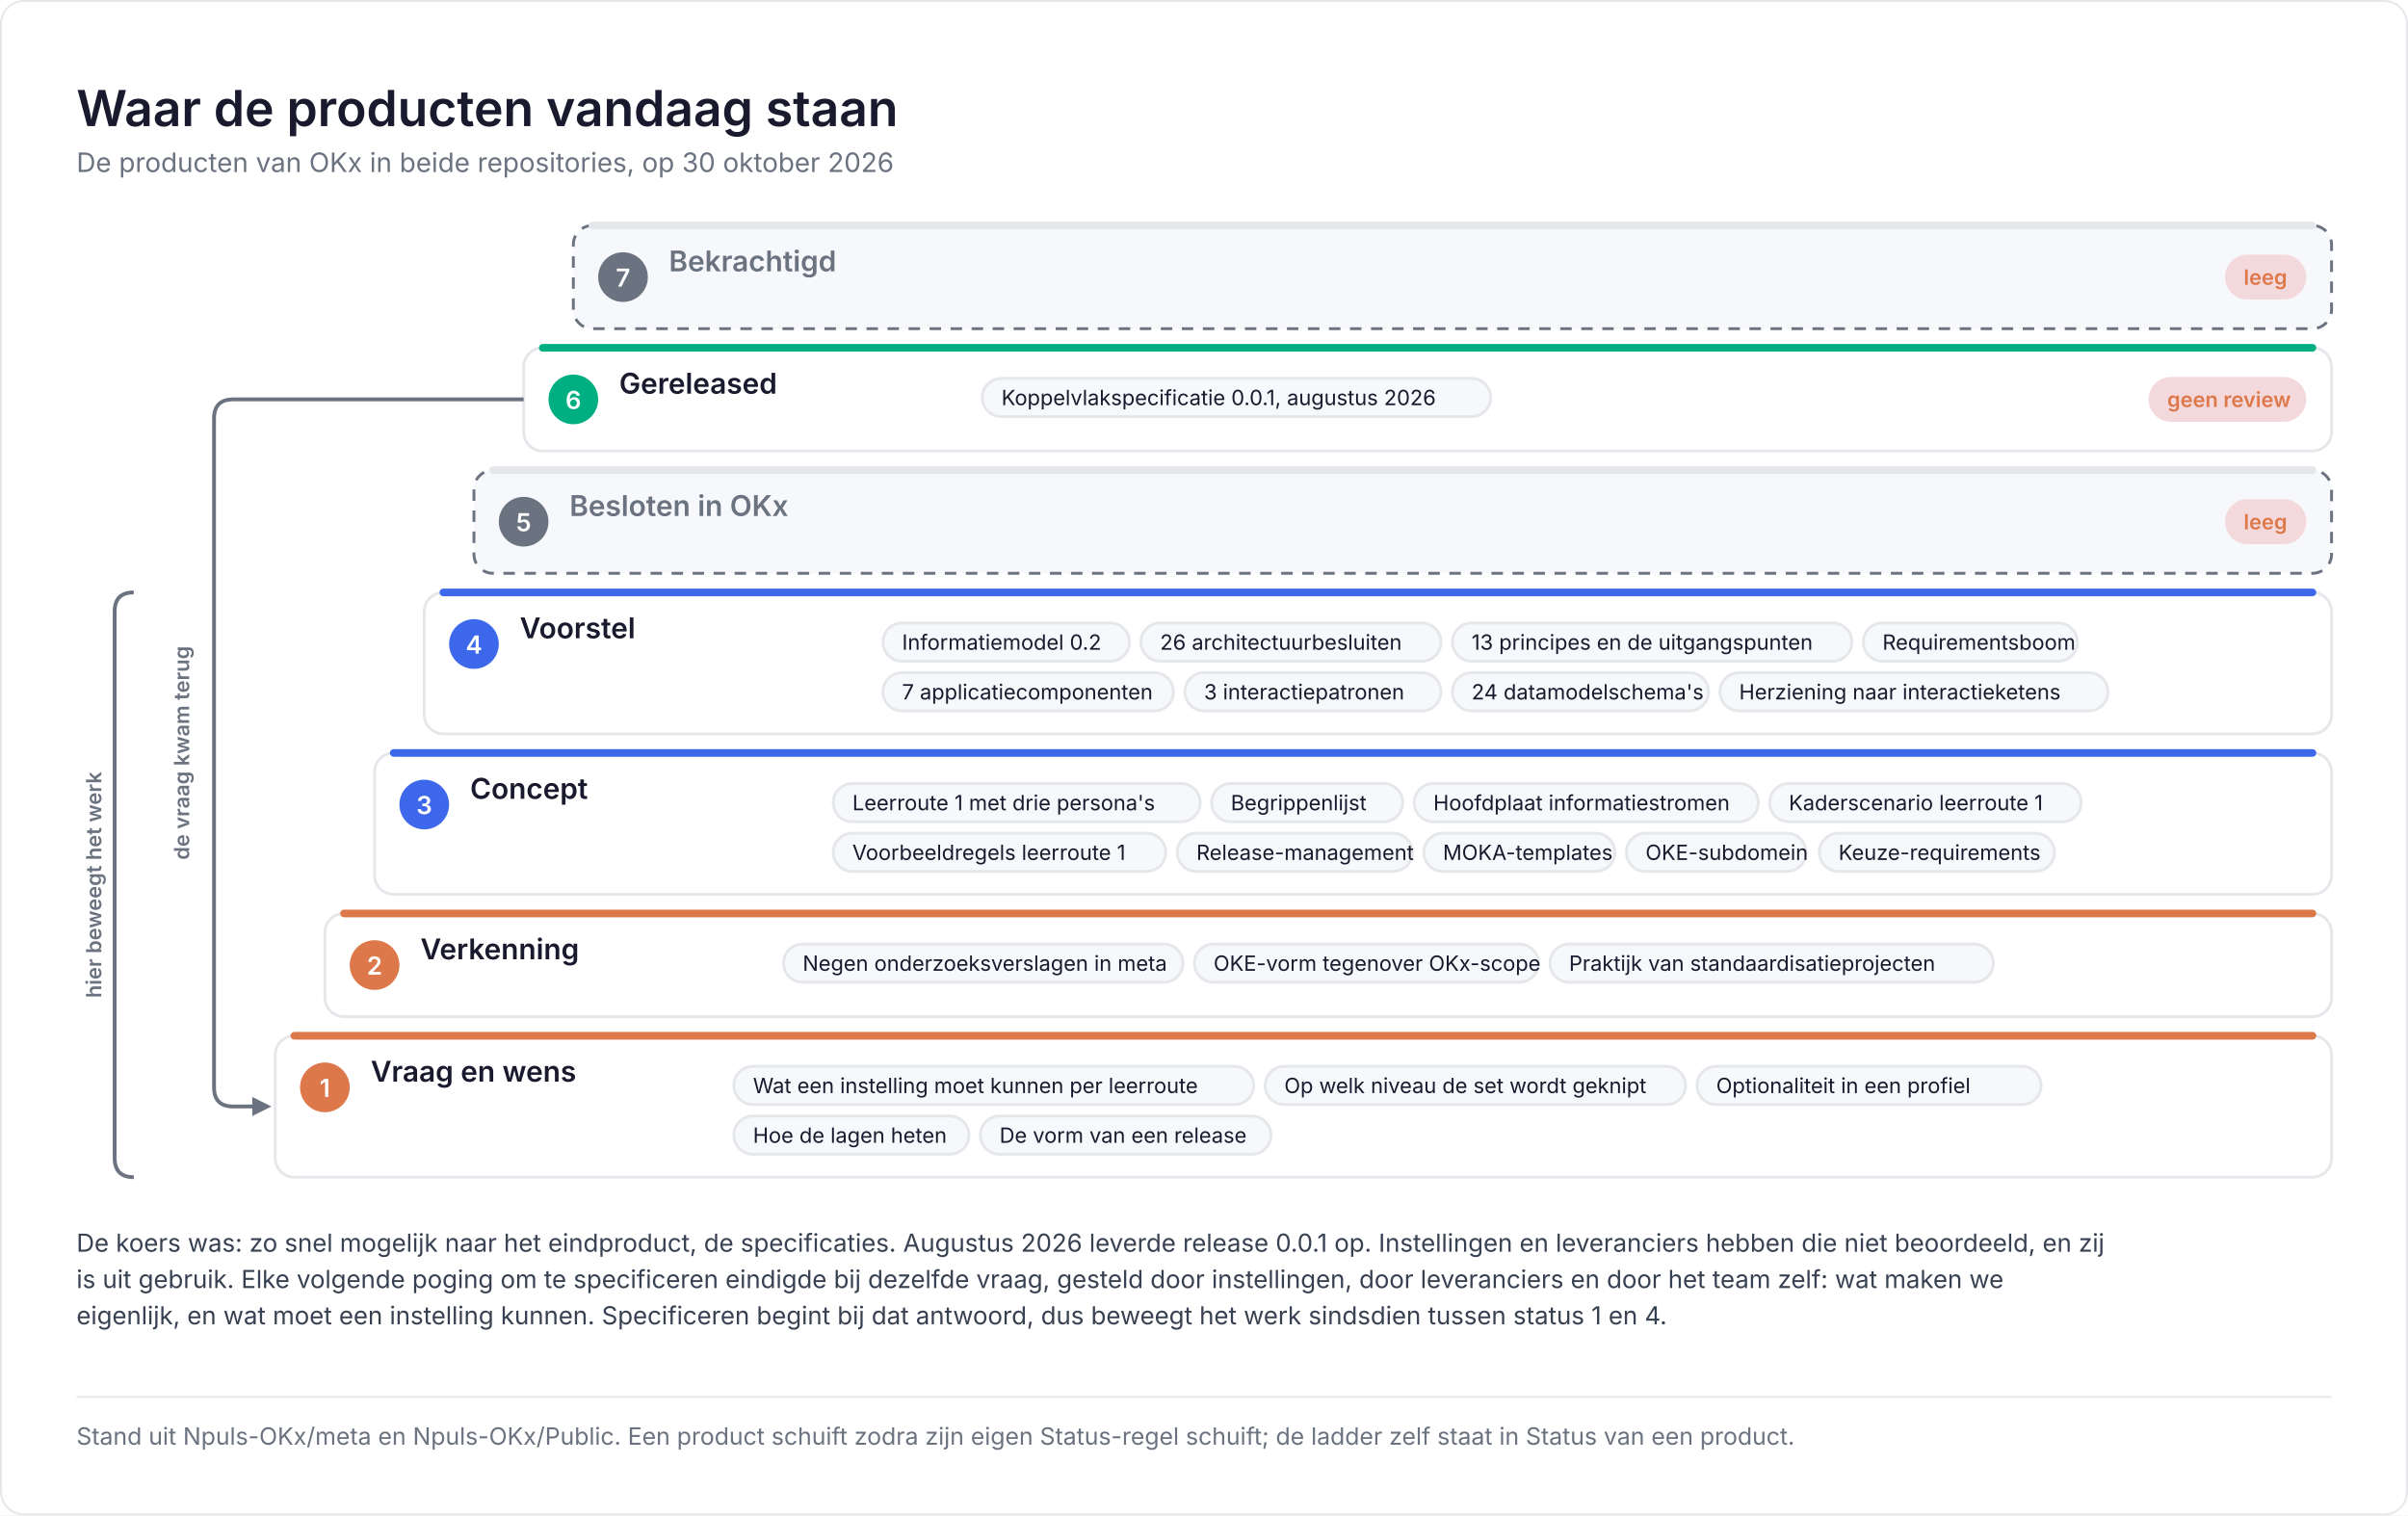
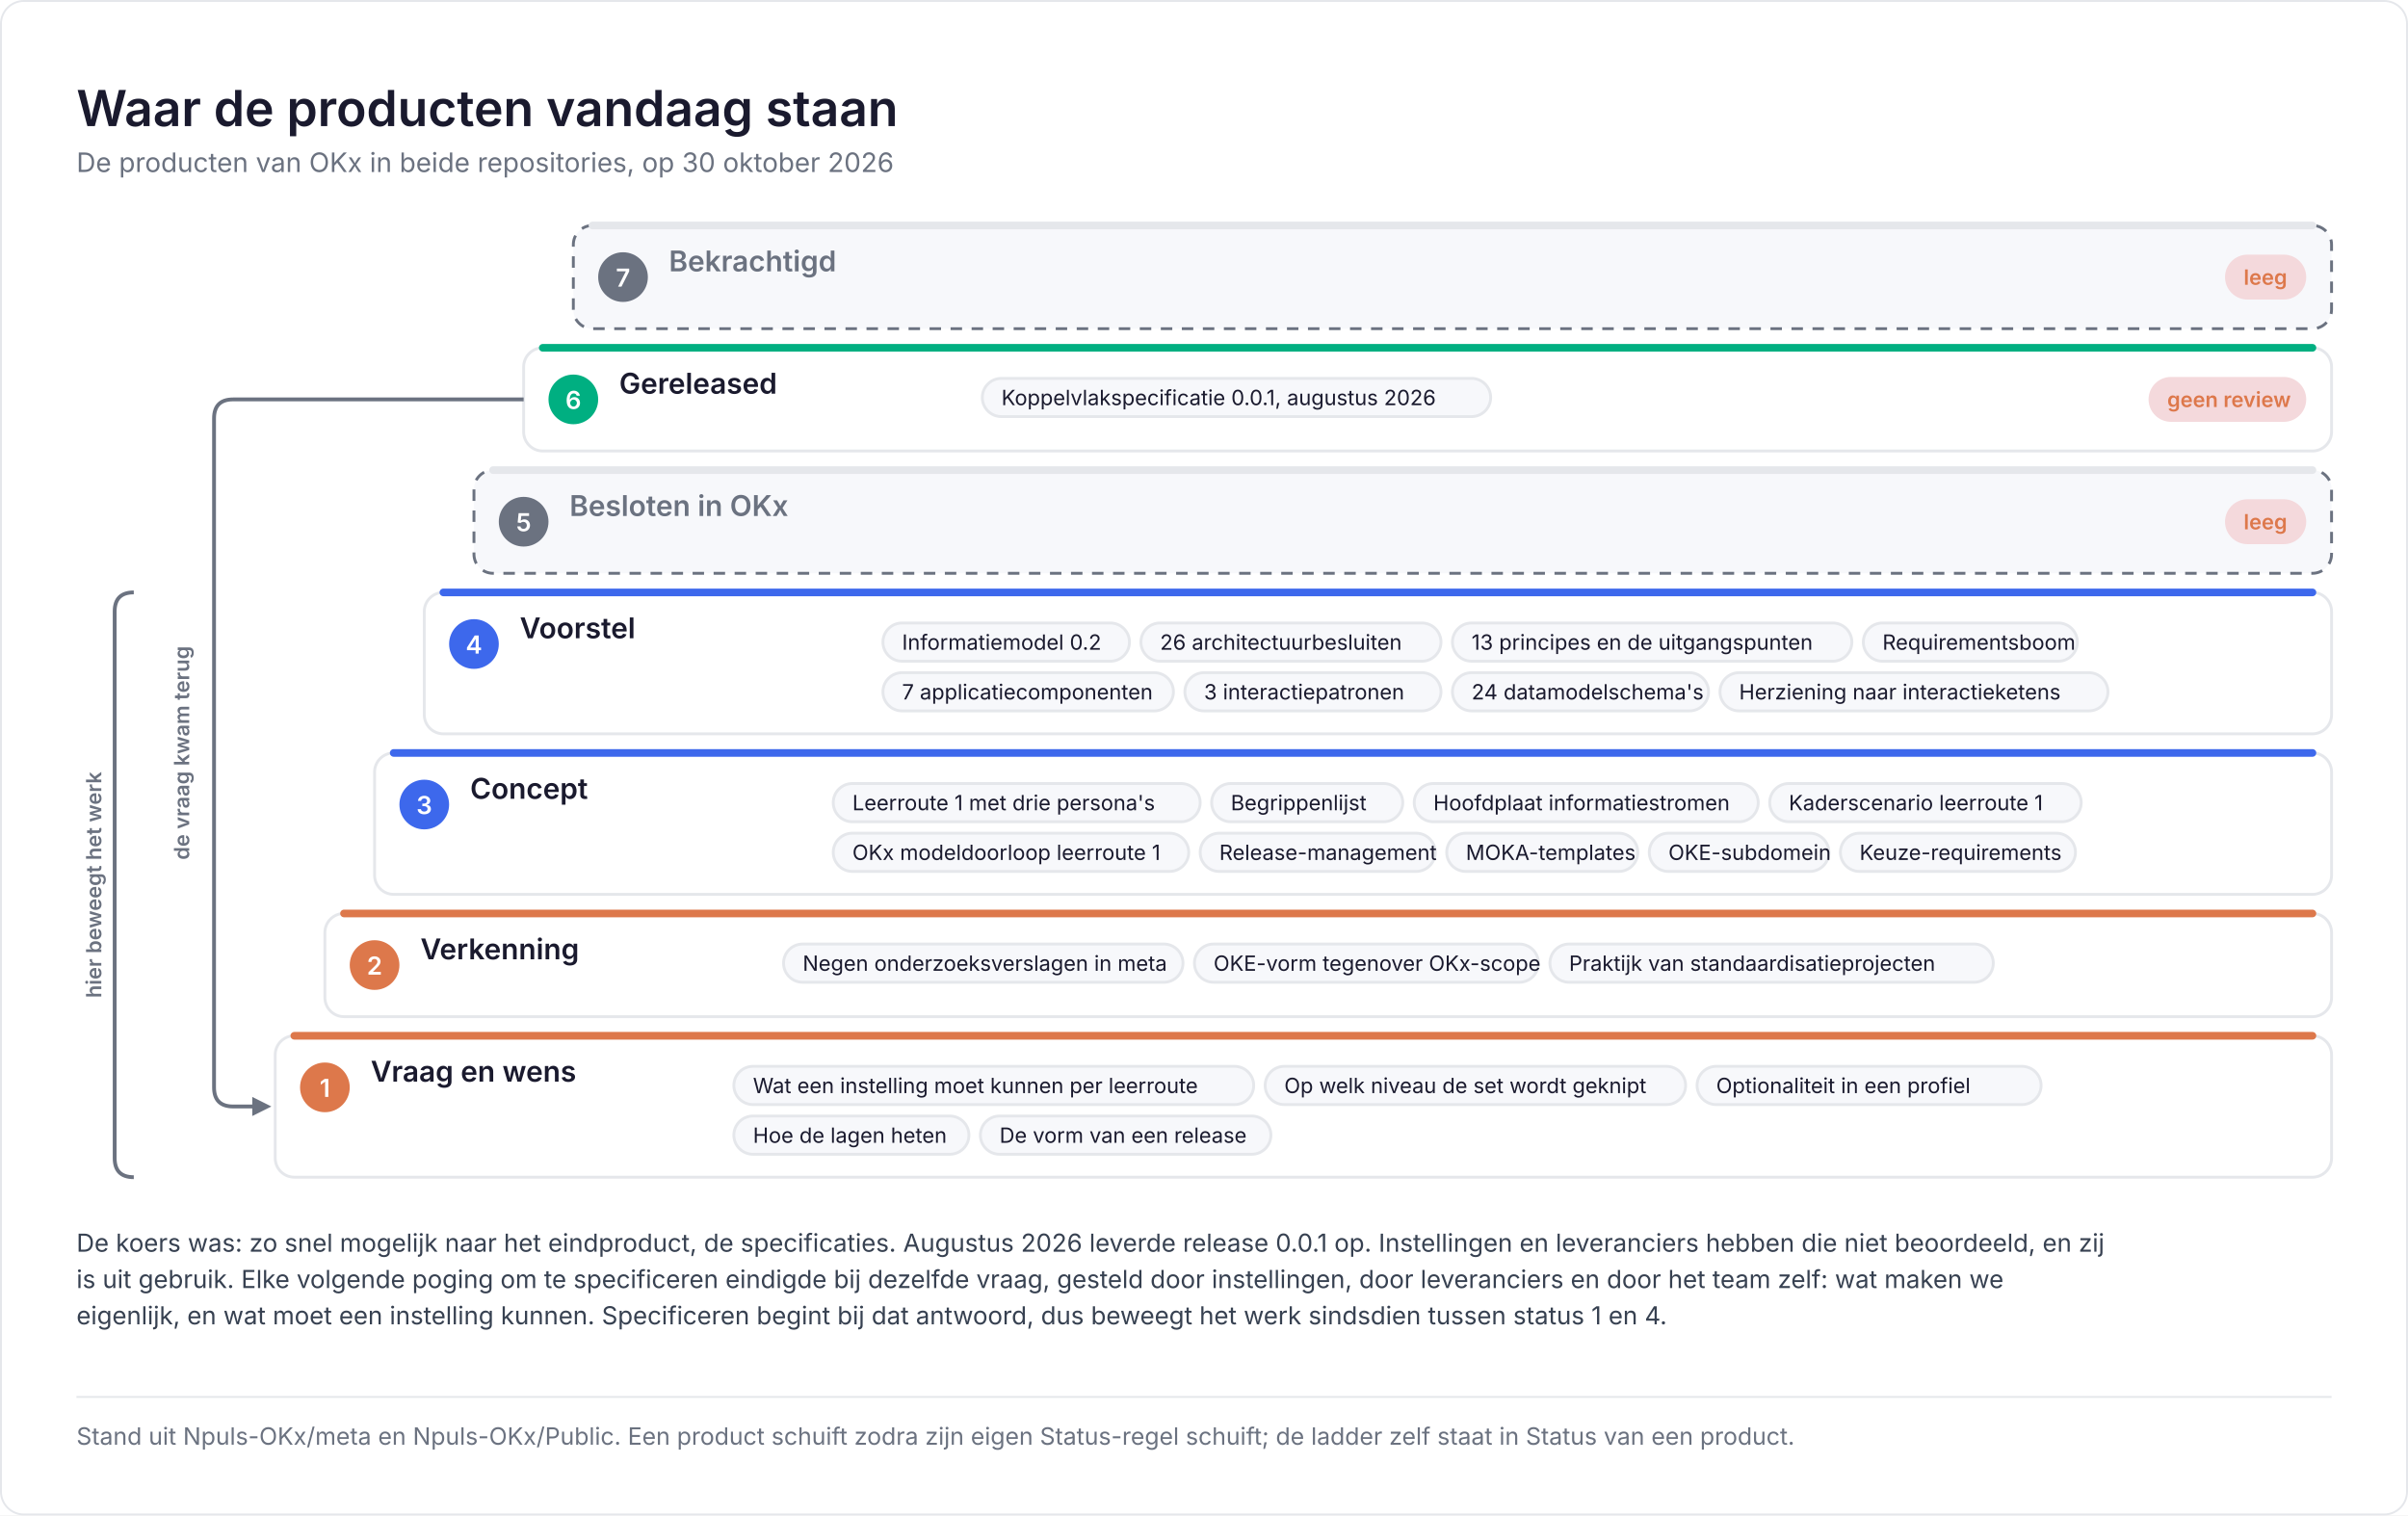
<svg xmlns="http://www.w3.org/2000/svg" viewBox="0 0 1260 793" width="1260" height="793" role="img" aria-label="Waar de producten vandaag staan">
  <rect width="1260" height="793" fill="#ffffff" />
  <rect x="0.5" y="0.5" width="1259" height="792" rx="12" fill="none" stroke="#E5E7EB" />
  <text x="40" y="66" font-family="Inter, Segoe UI, Helvetica Neue, Arial, sans-serif" font-size="26" fill="#1A1A2E" font-weight="600">Waar de producten vandaag staan</text>
  <text x="40" y="90" font-family="Inter, Segoe UI, Helvetica Neue, Arial, sans-serif" font-size="14" fill="#6B7280">De producten van OKx in beide repositories, op 30 oktober 2026</text>
  <rect x="144" y="542" width="1076" height="74" rx="10" fill="#ffffff" stroke="#E5E7EB" stroke-width="1.5" />
  <path d="M154 542H1210" stroke="#DD784B" stroke-width="4" stroke-linecap="round" />
  <circle cx="170" cy="569" r="13" fill="#DD784B" />
  <text x="170" y="574" font-family="Inter, Segoe UI, Helvetica Neue, Arial, sans-serif" font-size="13" fill="#ffffff" font-weight="600" text-anchor="middle">1</text>
  <text x="194" y="566" font-family="Inter, Segoe UI, Helvetica Neue, Arial, sans-serif" font-size="15" fill="#1A1A2E" font-weight="600">Vraag en wens</text>
  <rect x="384" y="558" width="272" height="20" rx="10" fill="#F7F8FB" stroke="#E5E7EB" stroke-width="1.5" />
  <text x="394" y="572" font-family="Inter, Segoe UI, Helvetica Neue, Arial, sans-serif" font-size="11" fill="#1A1A2E">Wat een instelling moet kunnen per leerroute</text>
  <rect x="662" y="558" width="220" height="20" rx="10" fill="#F7F8FB" stroke="#E5E7EB" stroke-width="1.5" />
  <text x="672" y="572" font-family="Inter, Segoe UI, Helvetica Neue, Arial, sans-serif" font-size="11" fill="#1A1A2E">Op welk niveau de set wordt geknipt</text>
  <rect x="888" y="558" width="180" height="20" rx="10" fill="#F7F8FB" stroke="#E5E7EB" stroke-width="1.5" />
  <text x="898" y="572" font-family="Inter, Segoe UI, Helvetica Neue, Arial, sans-serif" font-size="11" fill="#1A1A2E">Optionaliteit in een profiel</text>
  <rect x="384" y="584" width="123" height="20" rx="10" fill="#F7F8FB" stroke="#E5E7EB" stroke-width="1.5" />
  <text x="394" y="598" font-family="Inter, Segoe UI, Helvetica Neue, Arial, sans-serif" font-size="11" fill="#1A1A2E">Hoe de lagen heten</text>
  <rect x="513" y="584" width="152" height="20" rx="10" fill="#F7F8FB" stroke="#E5E7EB" stroke-width="1.5" />
  <text x="523" y="598" font-family="Inter, Segoe UI, Helvetica Neue, Arial, sans-serif" font-size="11" fill="#1A1A2E">De vorm van een release</text>
  <rect x="170" y="478" width="1050" height="54" rx="10" fill="#ffffff" stroke="#E5E7EB" stroke-width="1.5" />
  <path d="M180 478H1210" stroke="#DD784B" stroke-width="4" stroke-linecap="round" />
  <circle cx="196" cy="505" r="13" fill="#DD784B" />
  <text x="196" y="510" font-family="Inter, Segoe UI, Helvetica Neue, Arial, sans-serif" font-size="13" fill="#ffffff" font-weight="600" text-anchor="middle">2</text>
  <text x="220" y="502" font-family="Inter, Segoe UI, Helvetica Neue, Arial, sans-serif" font-size="15" fill="#1A1A2E" font-weight="600">Verkenning</text>
  <rect x="410" y="494" width="209" height="20" rx="10" fill="#F7F8FB" stroke="#E5E7EB" stroke-width="1.5" />
  <text x="420" y="508" font-family="Inter, Segoe UI, Helvetica Neue, Arial, sans-serif" font-size="11" fill="#1A1A2E">Negen onderzoeksverslagen in meta</text>
  <rect x="625" y="494" width="180" height="20" rx="10" fill="#F7F8FB" stroke="#E5E7EB" stroke-width="1.5" />
  <text x="635" y="508" font-family="Inter, Segoe UI, Helvetica Neue, Arial, sans-serif" font-size="11" fill="#1A1A2E">OKE-vorm tegenover OKx-scope</text>
  <rect x="811" y="494" width="232" height="20" rx="10" fill="#F7F8FB" stroke="#E5E7EB" stroke-width="1.5" />
  <text x="821" y="508" font-family="Inter, Segoe UI, Helvetica Neue, Arial, sans-serif" font-size="11" fill="#1A1A2E">Praktijk van standaardisatieprojecten</text>
  <rect x="196" y="394" width="1024" height="74" rx="10" fill="#ffffff" stroke="#E5E7EB" stroke-width="1.5" />
  <path d="M206 394H1210" stroke="#3D68EC" stroke-width="4" stroke-linecap="round" />
  <circle cx="222" cy="421" r="13" fill="#3D68EC" />
  <text x="222" y="426" font-family="Inter, Segoe UI, Helvetica Neue, Arial, sans-serif" font-size="13" fill="#ffffff" font-weight="600" text-anchor="middle">3</text>
  <text x="246" y="418" font-family="Inter, Segoe UI, Helvetica Neue, Arial, sans-serif" font-size="15" fill="#1A1A2E" font-weight="600">Concept</text>
  <rect x="436" y="410" width="192" height="20" rx="10" fill="#F7F8FB" stroke="#E5E7EB" stroke-width="1.5" />
  <text x="446" y="424" font-family="Inter, Segoe UI, Helvetica Neue, Arial, sans-serif" font-size="11" fill="#1A1A2E">Leerroute 1 met drie persona's</text>
  <rect x="634" y="410" width="100" height="20" rx="10" fill="#F7F8FB" stroke="#E5E7EB" stroke-width="1.5" />
  <text x="644" y="424" font-family="Inter, Segoe UI, Helvetica Neue, Arial, sans-serif" font-size="11" fill="#1A1A2E">Begrippenlijst</text>
  <rect x="740" y="410" width="180" height="20" rx="10" fill="#F7F8FB" stroke="#E5E7EB" stroke-width="1.5" />
  <text x="750" y="424" font-family="Inter, Segoe UI, Helvetica Neue, Arial, sans-serif" font-size="11" fill="#1A1A2E">Hoofdplaat informatiestromen</text>
  <rect x="926" y="410" width="163" height="20" rx="10" fill="#F7F8FB" stroke="#E5E7EB" stroke-width="1.5" />
  <text x="936" y="424" font-family="Inter, Segoe UI, Helvetica Neue, Arial, sans-serif" font-size="11" fill="#1A1A2E">Kaderscenario leerroute 1</text>
-   <rect x="436" y="436" width="174" height="20" rx="10" fill="#F7F8FB" stroke="#E5E7EB" stroke-width="1.5" />
-   <text x="446" y="450" font-family="Inter, Segoe UI, Helvetica Neue, Arial, sans-serif" font-size="11" fill="#1A1A2E">Voorbeeldregels leerroute 1</text>
-   <rect x="616" y="436" width="123" height="20" rx="10" fill="#F7F8FB" stroke="#E5E7EB" stroke-width="1.5" />
-   <text x="626" y="450" font-family="Inter, Segoe UI, Helvetica Neue, Arial, sans-serif" font-size="11" fill="#1A1A2E">Release-management</text>
-   <rect x="745" y="436" width="100" height="20" rx="10" fill="#F7F8FB" stroke="#E5E7EB" stroke-width="1.5" />
-   <text x="755" y="450" font-family="Inter, Segoe UI, Helvetica Neue, Arial, sans-serif" font-size="11" fill="#1A1A2E">MOKA-templates</text>
-   <rect x="851" y="436" width="94" height="20" rx="10" fill="#F7F8FB" stroke="#E5E7EB" stroke-width="1.5" />
-   <text x="861" y="450" font-family="Inter, Segoe UI, Helvetica Neue, Arial, sans-serif" font-size="11" fill="#1A1A2E">OKE-subdomein</text>
-   <rect x="952" y="436" width="123" height="20" rx="10" fill="#F7F8FB" stroke="#E5E7EB" stroke-width="1.5" />
-   <text x="962" y="450" font-family="Inter, Segoe UI, Helvetica Neue, Arial, sans-serif" font-size="11" fill="#1A1A2E">Keuze-requirements</text>
+   <rect x="436" y="436" width="186" height="20" rx="10" fill="#F7F8FB" stroke="#E5E7EB" stroke-width="1.5" />
+   <text x="446" y="450" font-family="Inter, Segoe UI, Helvetica Neue, Arial, sans-serif" font-size="11" fill="#1A1A2E">OKx modeldoorloop leerroute 1</text>
+   <rect x="628" y="436" width="123" height="20" rx="10" fill="#F7F8FB" stroke="#E5E7EB" stroke-width="1.5" />
+   <text x="638" y="450" font-family="Inter, Segoe UI, Helvetica Neue, Arial, sans-serif" font-size="11" fill="#1A1A2E">Release-management</text>
+   <rect x="757" y="436" width="100" height="20" rx="10" fill="#F7F8FB" stroke="#E5E7EB" stroke-width="1.5" />
+   <text x="767" y="450" font-family="Inter, Segoe UI, Helvetica Neue, Arial, sans-serif" font-size="11" fill="#1A1A2E">MOKA-templates</text>
+   <rect x="863" y="436" width="94" height="20" rx="10" fill="#F7F8FB" stroke="#E5E7EB" stroke-width="1.5" />
+   <text x="873" y="450" font-family="Inter, Segoe UI, Helvetica Neue, Arial, sans-serif" font-size="11" fill="#1A1A2E">OKE-subdomein</text>
+   <rect x="963" y="436" width="123" height="20" rx="10" fill="#F7F8FB" stroke="#E5E7EB" stroke-width="1.5" />
+   <text x="973" y="450" font-family="Inter, Segoe UI, Helvetica Neue, Arial, sans-serif" font-size="11" fill="#1A1A2E">Keuze-requirements</text>
  <rect x="222" y="310" width="998" height="74" rx="10" fill="#ffffff" stroke="#E5E7EB" stroke-width="1.5" />
  <path d="M232 310H1210" stroke="#3D68EC" stroke-width="4" stroke-linecap="round" />
  <circle cx="248" cy="337" r="13" fill="#3D68EC" />
  <text x="248" y="342" font-family="Inter, Segoe UI, Helvetica Neue, Arial, sans-serif" font-size="13" fill="#ffffff" font-weight="600" text-anchor="middle">4</text>
  <text x="272" y="334" font-family="Inter, Segoe UI, Helvetica Neue, Arial, sans-serif" font-size="15" fill="#1A1A2E" font-weight="600">Voorstel</text>
  <rect x="462" y="326" width="129" height="20" rx="10" fill="#F7F8FB" stroke="#E5E7EB" stroke-width="1.5" />
  <text x="472" y="340" font-family="Inter, Segoe UI, Helvetica Neue, Arial, sans-serif" font-size="11" fill="#1A1A2E">Informatiemodel 0.2</text>
  <rect x="597" y="326" width="157" height="20" rx="10" fill="#F7F8FB" stroke="#E5E7EB" stroke-width="1.5" />
  <text x="607" y="340" font-family="Inter, Segoe UI, Helvetica Neue, Arial, sans-serif" font-size="11" fill="#1A1A2E">26 architectuurbesluiten</text>
  <rect x="760" y="326" width="209" height="20" rx="10" fill="#F7F8FB" stroke="#E5E7EB" stroke-width="1.5" />
  <text x="770" y="340" font-family="Inter, Segoe UI, Helvetica Neue, Arial, sans-serif" font-size="11" fill="#1A1A2E">13 principes en de uitgangspunten</text>
  <rect x="975" y="326" width="112" height="20" rx="10" fill="#F7F8FB" stroke="#E5E7EB" stroke-width="1.5" />
  <text x="985" y="340" font-family="Inter, Segoe UI, Helvetica Neue, Arial, sans-serif" font-size="11" fill="#1A1A2E">Requirementsboom</text>
  <rect x="462" y="352" width="152" height="20" rx="10" fill="#F7F8FB" stroke="#E5E7EB" stroke-width="1.5" />
  <text x="472" y="366" font-family="Inter, Segoe UI, Helvetica Neue, Arial, sans-serif" font-size="11" fill="#1A1A2E">7 applicatiecomponenten</text>
  <rect x="620" y="352" width="134" height="20" rx="10" fill="#F7F8FB" stroke="#E5E7EB" stroke-width="1.5" />
  <text x="630" y="366" font-family="Inter, Segoe UI, Helvetica Neue, Arial, sans-serif" font-size="11" fill="#1A1A2E">3 interactiepatronen</text>
  <rect x="760" y="352" width="134" height="20" rx="10" fill="#F7F8FB" stroke="#E5E7EB" stroke-width="1.5" />
  <text x="770" y="366" font-family="Inter, Segoe UI, Helvetica Neue, Arial, sans-serif" font-size="11" fill="#1A1A2E">24 datamodelschema's</text>
  <rect x="900" y="352" width="203" height="20" rx="10" fill="#F7F8FB" stroke="#E5E7EB" stroke-width="1.5" />
  <text x="910" y="366" font-family="Inter, Segoe UI, Helvetica Neue, Arial, sans-serif" font-size="11" fill="#1A1A2E">Herziening naar interactieketens</text>
  <rect x="248" y="246" width="972" height="54" rx="10" fill="#F7F8FB" stroke="#6B7280" stroke-width="1.5" stroke-dasharray="6 5" />
  <path d="M258 246H1210" stroke="#E5E7EB" stroke-width="4" stroke-linecap="round" />
  <circle cx="274" cy="273" r="13" fill="#6B7280" />
  <text x="274" y="278" font-family="Inter, Segoe UI, Helvetica Neue, Arial, sans-serif" font-size="13" fill="#ffffff" font-weight="600" text-anchor="middle">5</text>
  <text x="298" y="270" font-family="Inter, Segoe UI, Helvetica Neue, Arial, sans-serif" font-size="15" fill="#6B7280" font-weight="600">Besloten in OKx</text>
  <rect x="1165" y="262" width="41" height="22" rx="11" fill="#F4D9DC" stroke="#F4D9DC" stroke-width="1.5" />
  <text x="1174" y="277" font-family="Inter, Segoe UI, Helvetica Neue, Arial, sans-serif" font-size="11" fill="#DD784B" font-weight="600">leeg</text>
  <rect x="274" y="182" width="946" height="54" rx="10" fill="#ffffff" stroke="#E5E7EB" stroke-width="1.5" />
  <path d="M284 182H1210" stroke="#00AF81" stroke-width="4" stroke-linecap="round" />
  <circle cx="300" cy="209" r="13" fill="#00AF81" />
  <text x="300" y="214" font-family="Inter, Segoe UI, Helvetica Neue, Arial, sans-serif" font-size="13" fill="#ffffff" font-weight="600" text-anchor="middle">6</text>
  <text x="324" y="206" font-family="Inter, Segoe UI, Helvetica Neue, Arial, sans-serif" font-size="15" fill="#1A1A2E" font-weight="600">Gereleased</text>
  <rect x="514" y="198" width="266" height="20" rx="10" fill="#F7F8FB" stroke="#E5E7EB" stroke-width="1.5" />
  <text x="524" y="212" font-family="Inter, Segoe UI, Helvetica Neue, Arial, sans-serif" font-size="11" fill="#1A1A2E">Koppelvlakspecificatie 0.0.1, augustus 2026</text>
  <rect x="1125" y="198" width="81" height="22" rx="11" fill="#F4D9DC" stroke="#F4D9DC" stroke-width="1.5" />
  <text x="1134" y="213" font-family="Inter, Segoe UI, Helvetica Neue, Arial, sans-serif" font-size="11" fill="#DD784B" font-weight="600">geen review</text>
  <rect x="300" y="118" width="920" height="54" rx="10" fill="#F7F8FB" stroke="#6B7280" stroke-width="1.5" stroke-dasharray="6 5" />
  <path d="M310 118H1210" stroke="#E5E7EB" stroke-width="4" stroke-linecap="round" />
  <circle cx="326" cy="145" r="13" fill="#6B7280" />
  <text x="326" y="150" font-family="Inter, Segoe UI, Helvetica Neue, Arial, sans-serif" font-size="13" fill="#ffffff" font-weight="600" text-anchor="middle">7</text>
  <text x="350" y="142" font-family="Inter, Segoe UI, Helvetica Neue, Arial, sans-serif" font-size="15" fill="#6B7280" font-weight="600">Bekrachtigd</text>
  <rect x="1165" y="134" width="41" height="22" rx="11" fill="#F4D9DC" stroke="#F4D9DC" stroke-width="1.5" />
  <text x="1174" y="149" font-family="Inter, Segoe UI, Helvetica Neue, Arial, sans-serif" font-size="11" fill="#DD784B" font-weight="600">leeg</text>
  <path d="M70 310q-10 0 -10 10V606q0 10 10 10" fill="none" stroke="#6B7280" stroke-width="2" />
  <text x="53" y="463" font-family="Inter, Segoe UI, Helvetica Neue, Arial, sans-serif" font-size="11" fill="#6B7280" font-weight="600" text-anchor="middle" transform="rotate(-90 53 463)">hier beweegt het werk</text>
  <path d="M274 209H122q-10 0 -10 10V569q0 10 10 10H133" fill="none" stroke="#6B7280" stroke-width="2" />
  <path d="M142 579l-10 -5v10z" fill="#6B7280" />
  <text x="99" y="394" font-family="Inter, Segoe UI, Helvetica Neue, Arial, sans-serif" font-size="11" fill="#6B7280" font-weight="600" text-anchor="middle" transform="rotate(-90 99 394)">de vraag kwam terug</text>
  <text x="40" y="655" font-family="Inter, Segoe UI, Helvetica Neue, Arial, sans-serif" font-size="13" fill="#374151">De koers was: zo snel mogelijk naar het eindproduct, de specificaties. Augustus 2026 leverde release 0.0.1 op. Instellingen en leveranciers hebben die niet beoordeeld, en zij</text>
  <text x="40" y="674" font-family="Inter, Segoe UI, Helvetica Neue, Arial, sans-serif" font-size="13" fill="#374151">is uit gebruik. Elke volgende poging om te specificeren eindigde bij dezelfde vraag, gesteld door instellingen, door leveranciers en door het team zelf: wat maken we</text>
  <text x="40" y="693" font-family="Inter, Segoe UI, Helvetica Neue, Arial, sans-serif" font-size="13" fill="#374151">eigenlijk, en wat moet een instelling kunnen. Specificeren begint bij dat antwoord, dus beweegt het werk sindsdien tussen status 1 en 4.</text>
  <path d="M40 731H1220" stroke="#E5E7EB" stroke-width="1" />
  <text x="40" y="756" font-family="Inter, Segoe UI, Helvetica Neue, Arial, sans-serif" font-size="12.5" fill="#6B7280">Stand uit Npuls-OKx/meta en Npuls-OKx/Public. Een product schuift zodra zijn eigen Status-regel schuift; de ladder zelf staat in Status van een product.</text>
</svg>
